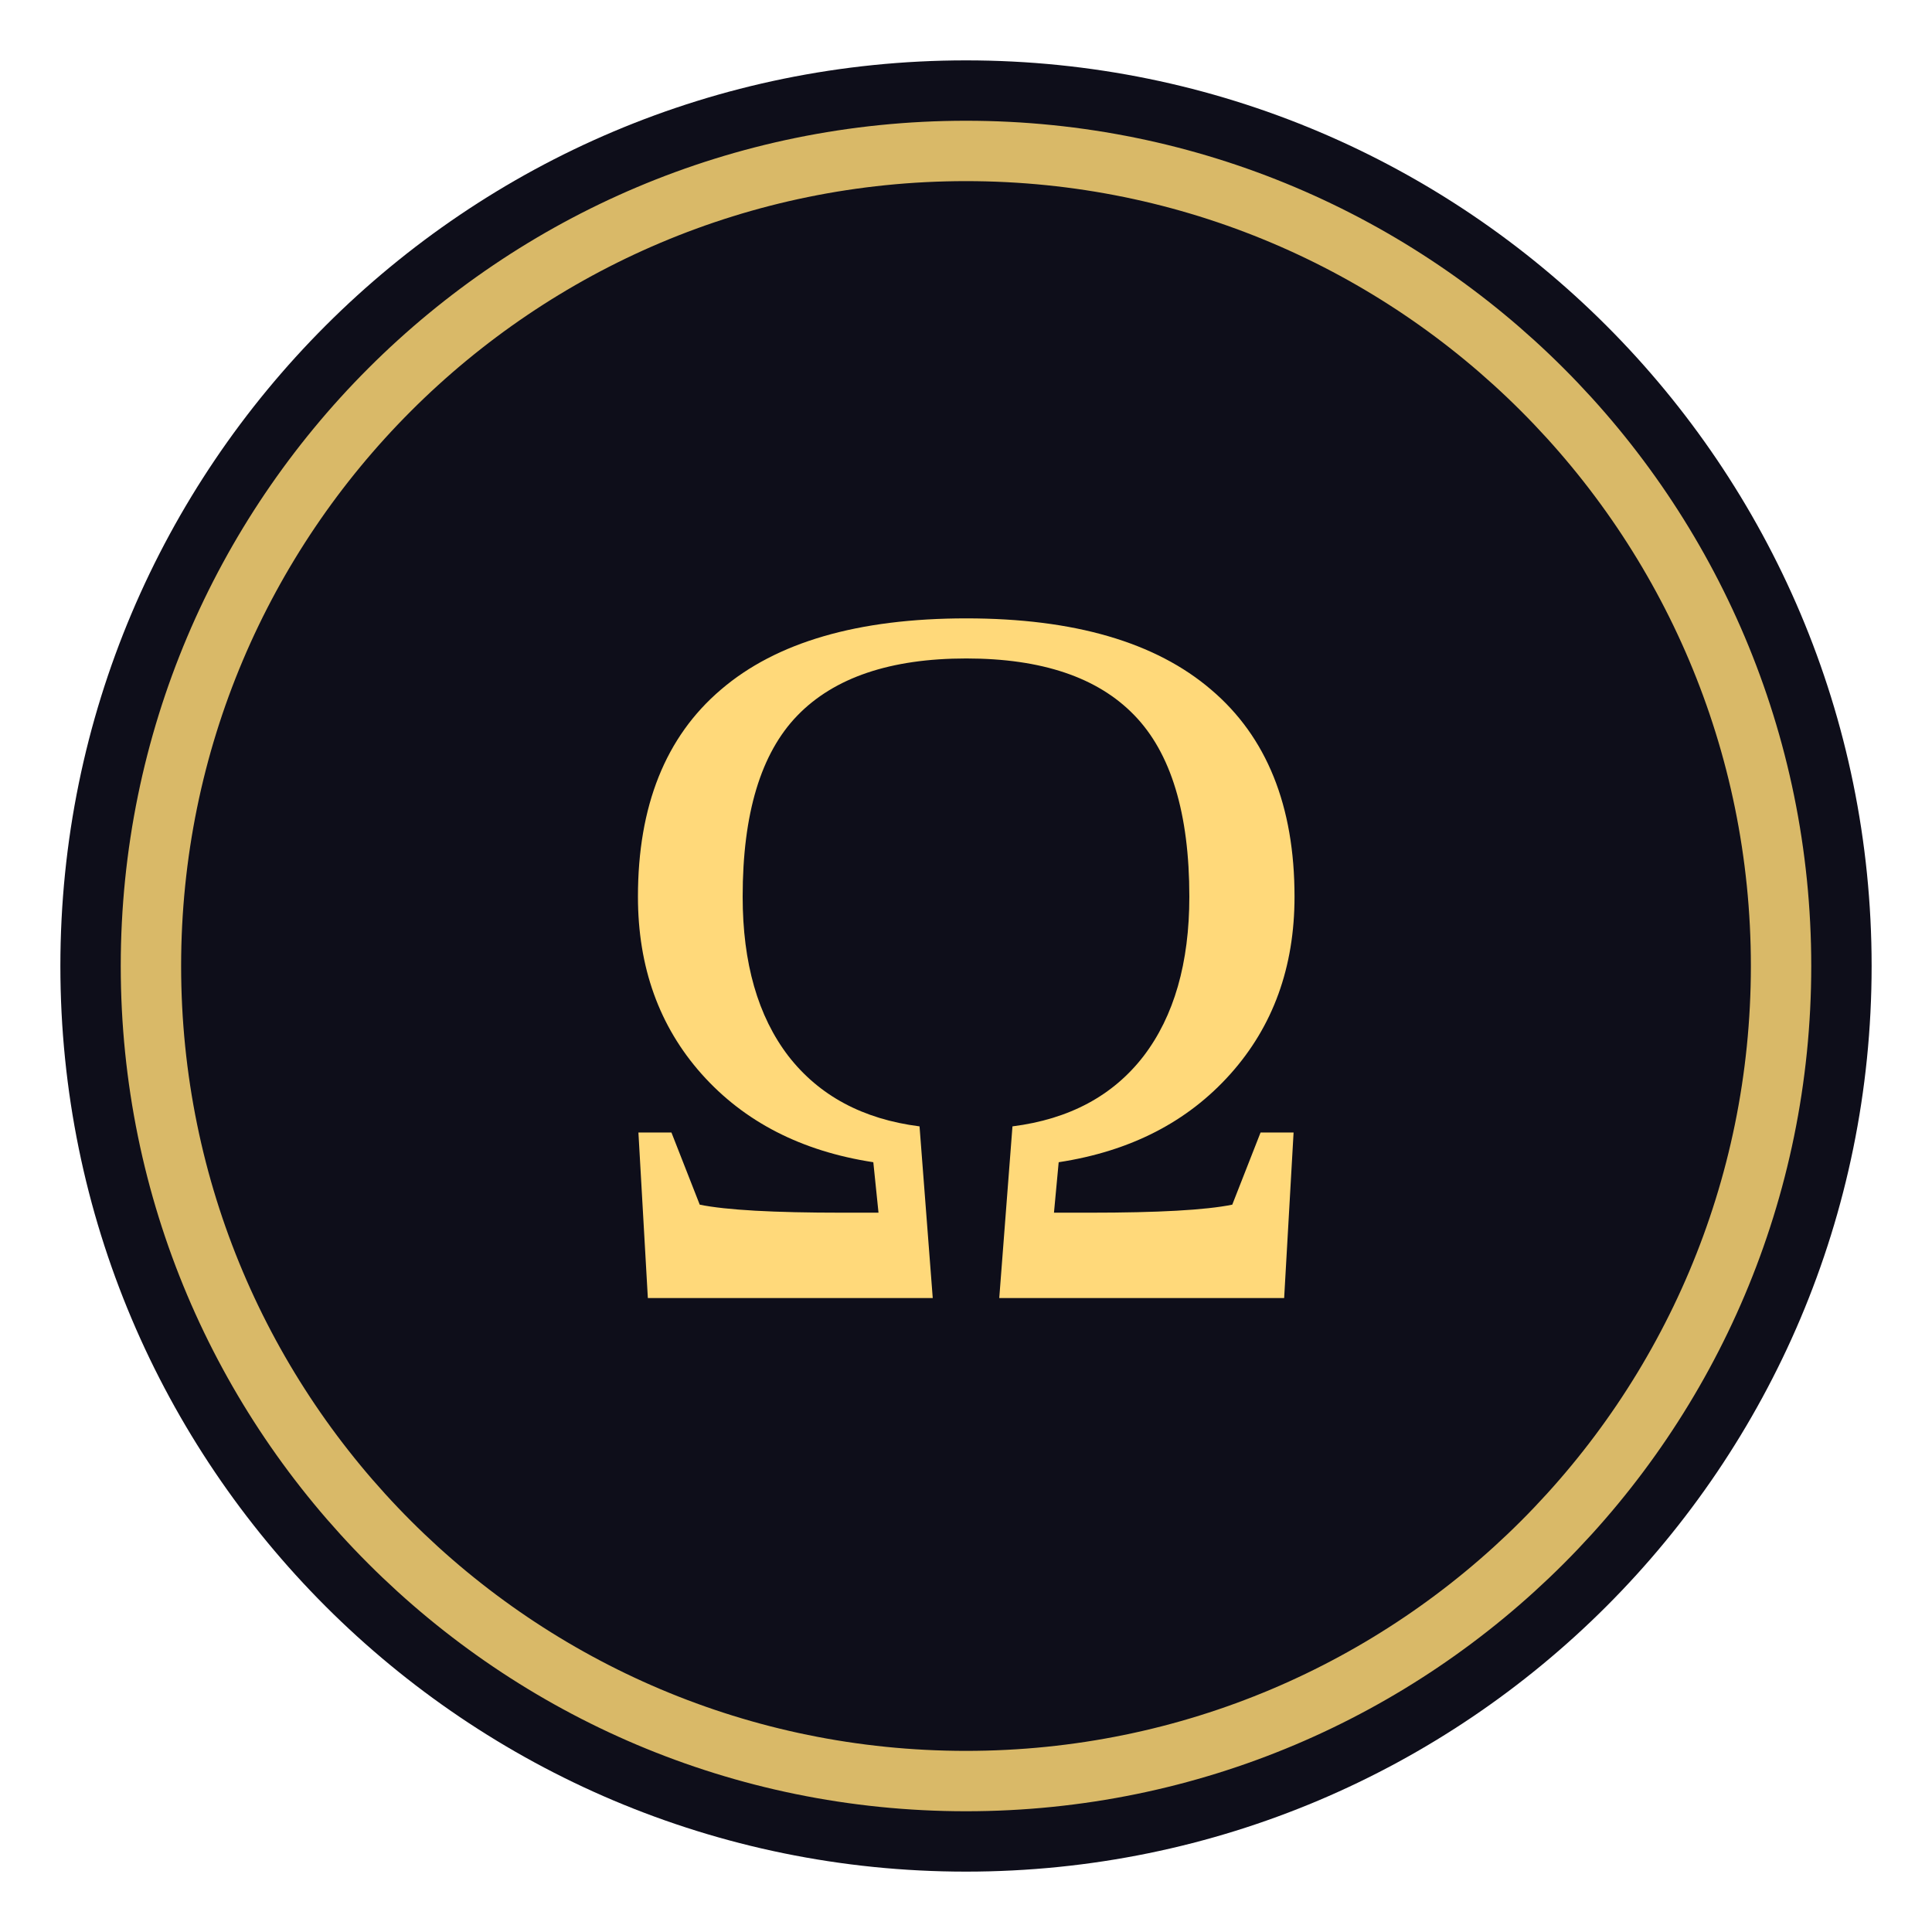
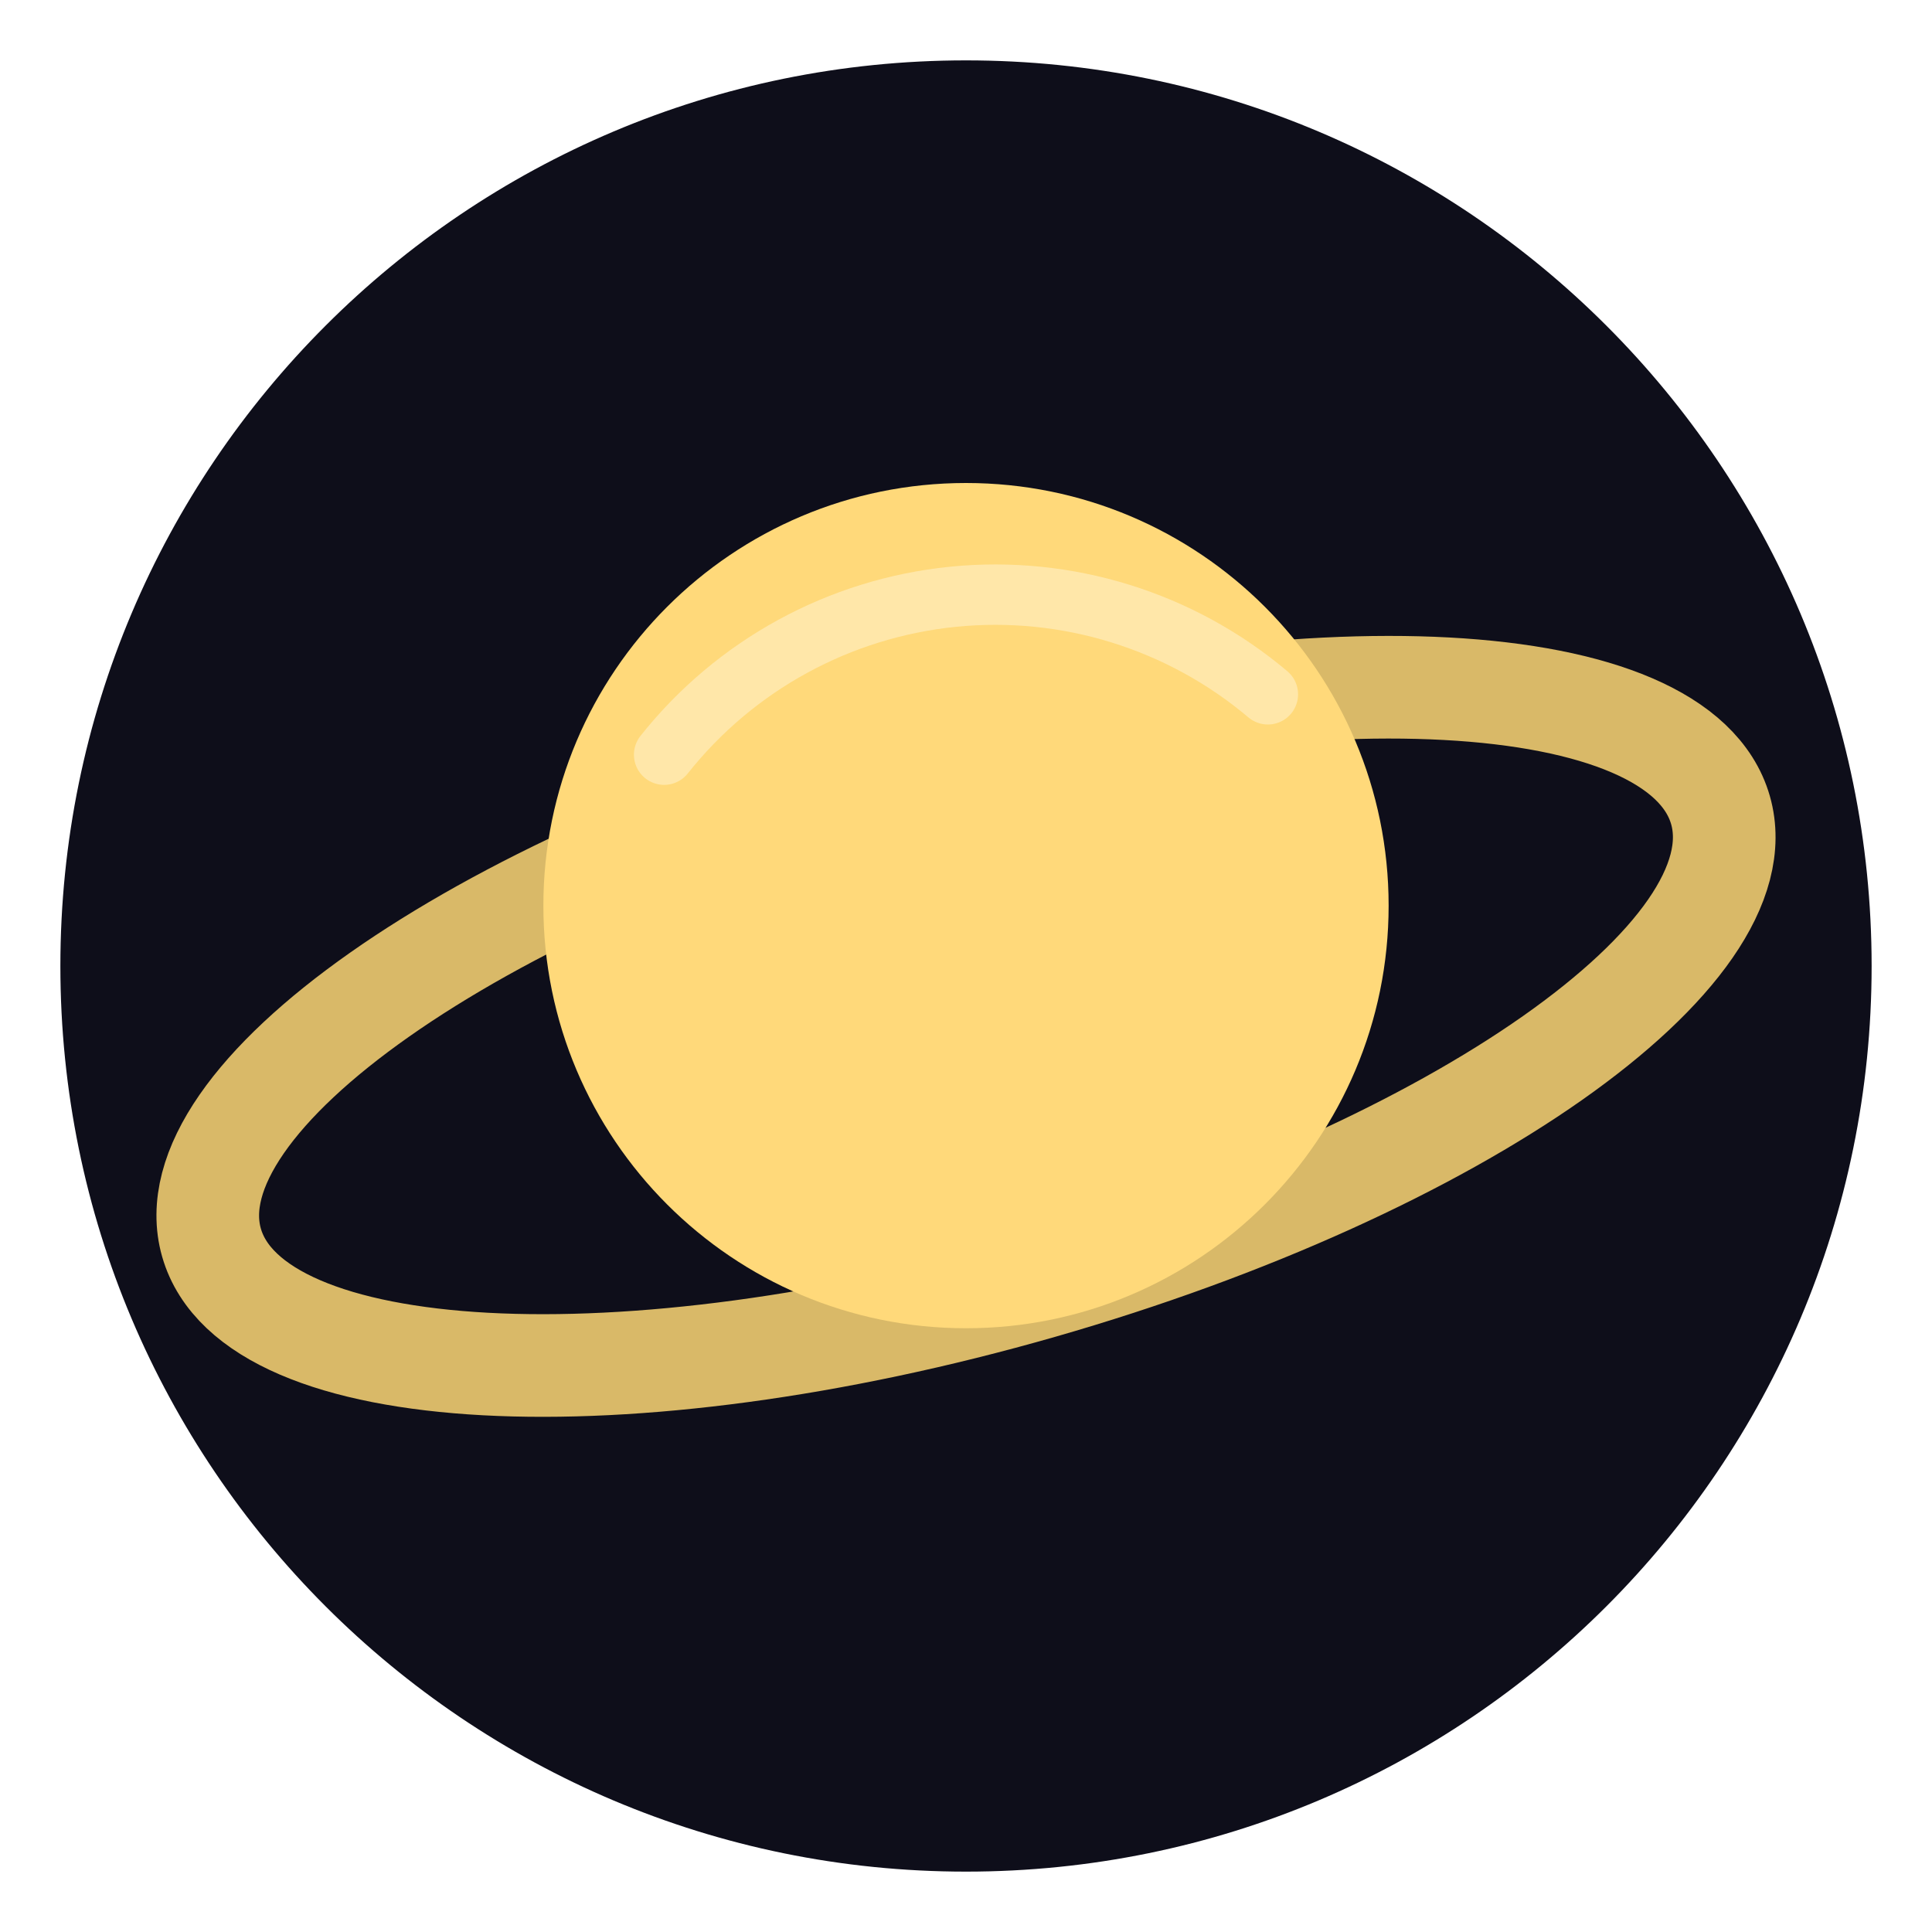
<svg xmlns="http://www.w3.org/2000/svg" viewBox="0 0 64 64">
  <circle cx="32" cy="32" r="30" fill="#0e0e1a" />
-   <circle cx="32" cy="32" r="27" fill="none" stroke="#d9b968" stroke-width="2" />
-   <text x="32" y="43" font-family="Georgia, 'Times New Roman', serif" font-size="34" text-anchor="middle" fill="#ffd97a">Ω</text>
+   <ellipse cx="32" cy="34" rx="26" ry="9" fill="none" stroke="#d9b968" stroke-width="3.4" transform="rotate(-16 32 34)" />
+   <circle cx="32" cy="30" r="14" fill="#ffd97a" />
+   <path d="M22,25 a14,14 0 0 1 20,-2" fill="none" stroke="#fff3d0" stroke-width="2" stroke-linecap="round" opacity="0.55" />
</svg>
